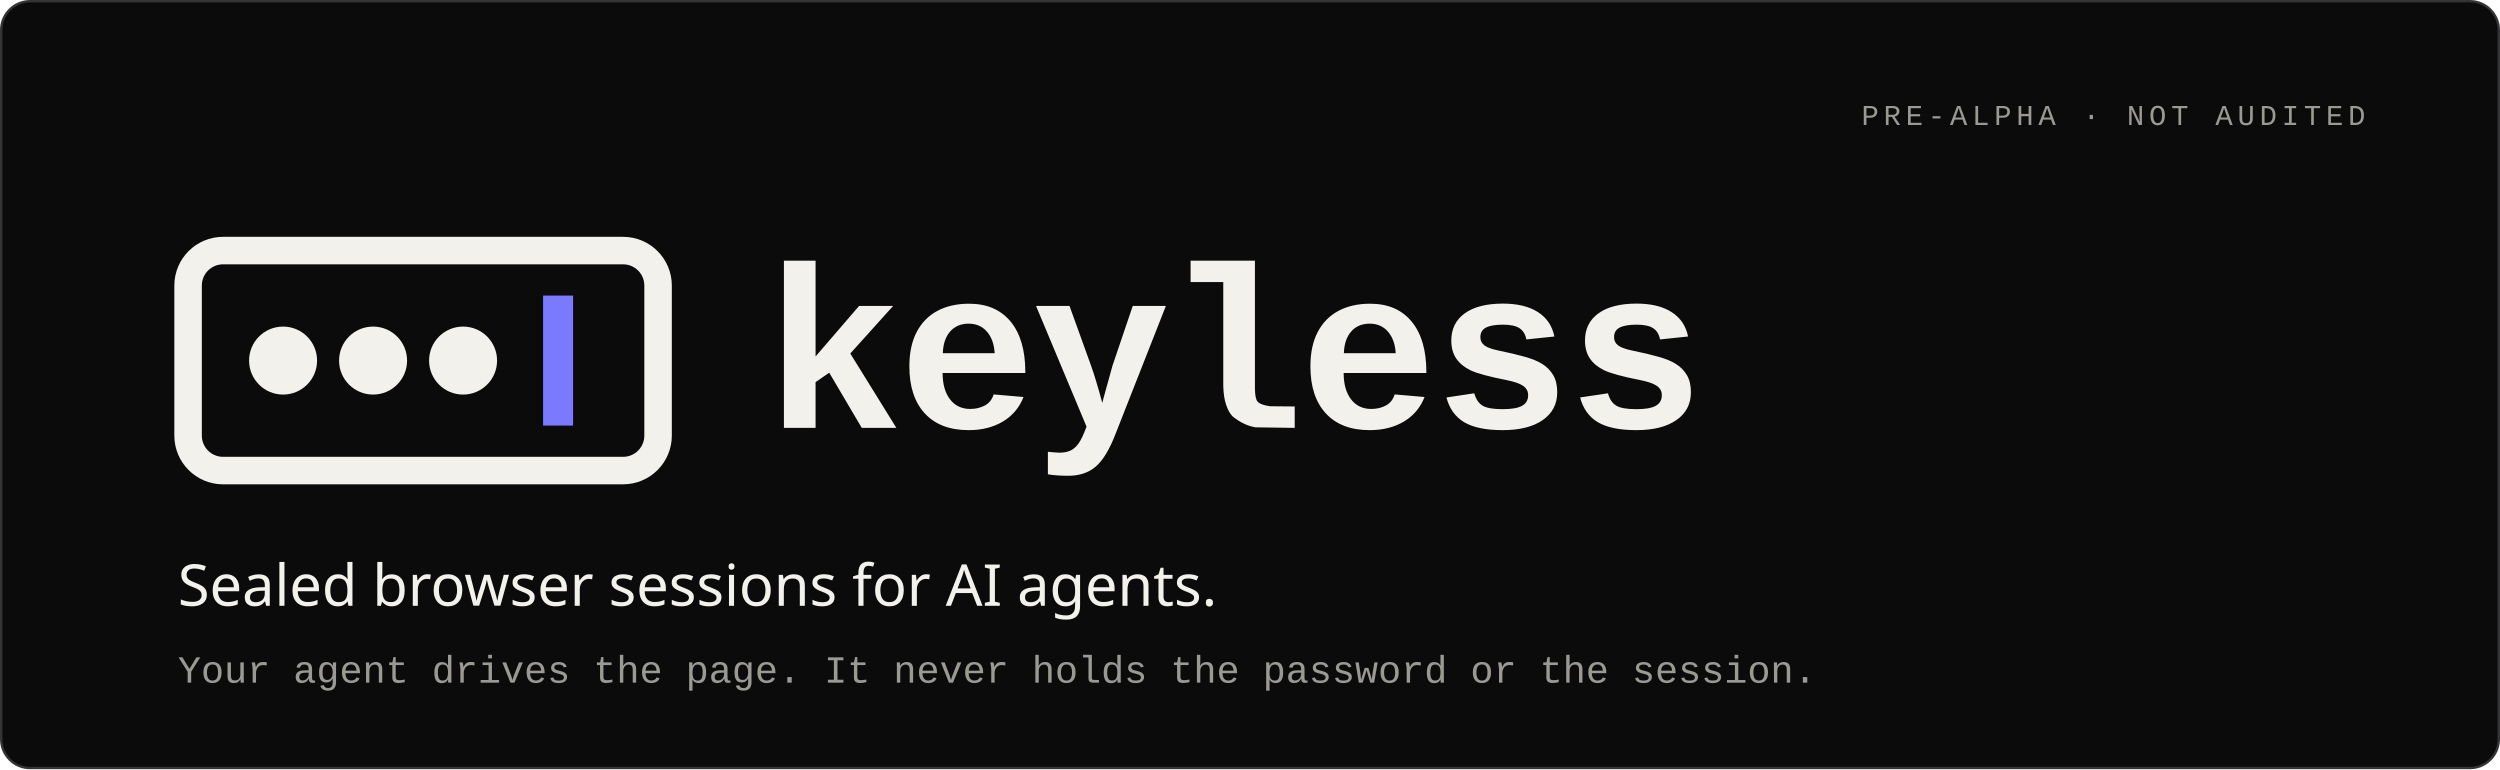
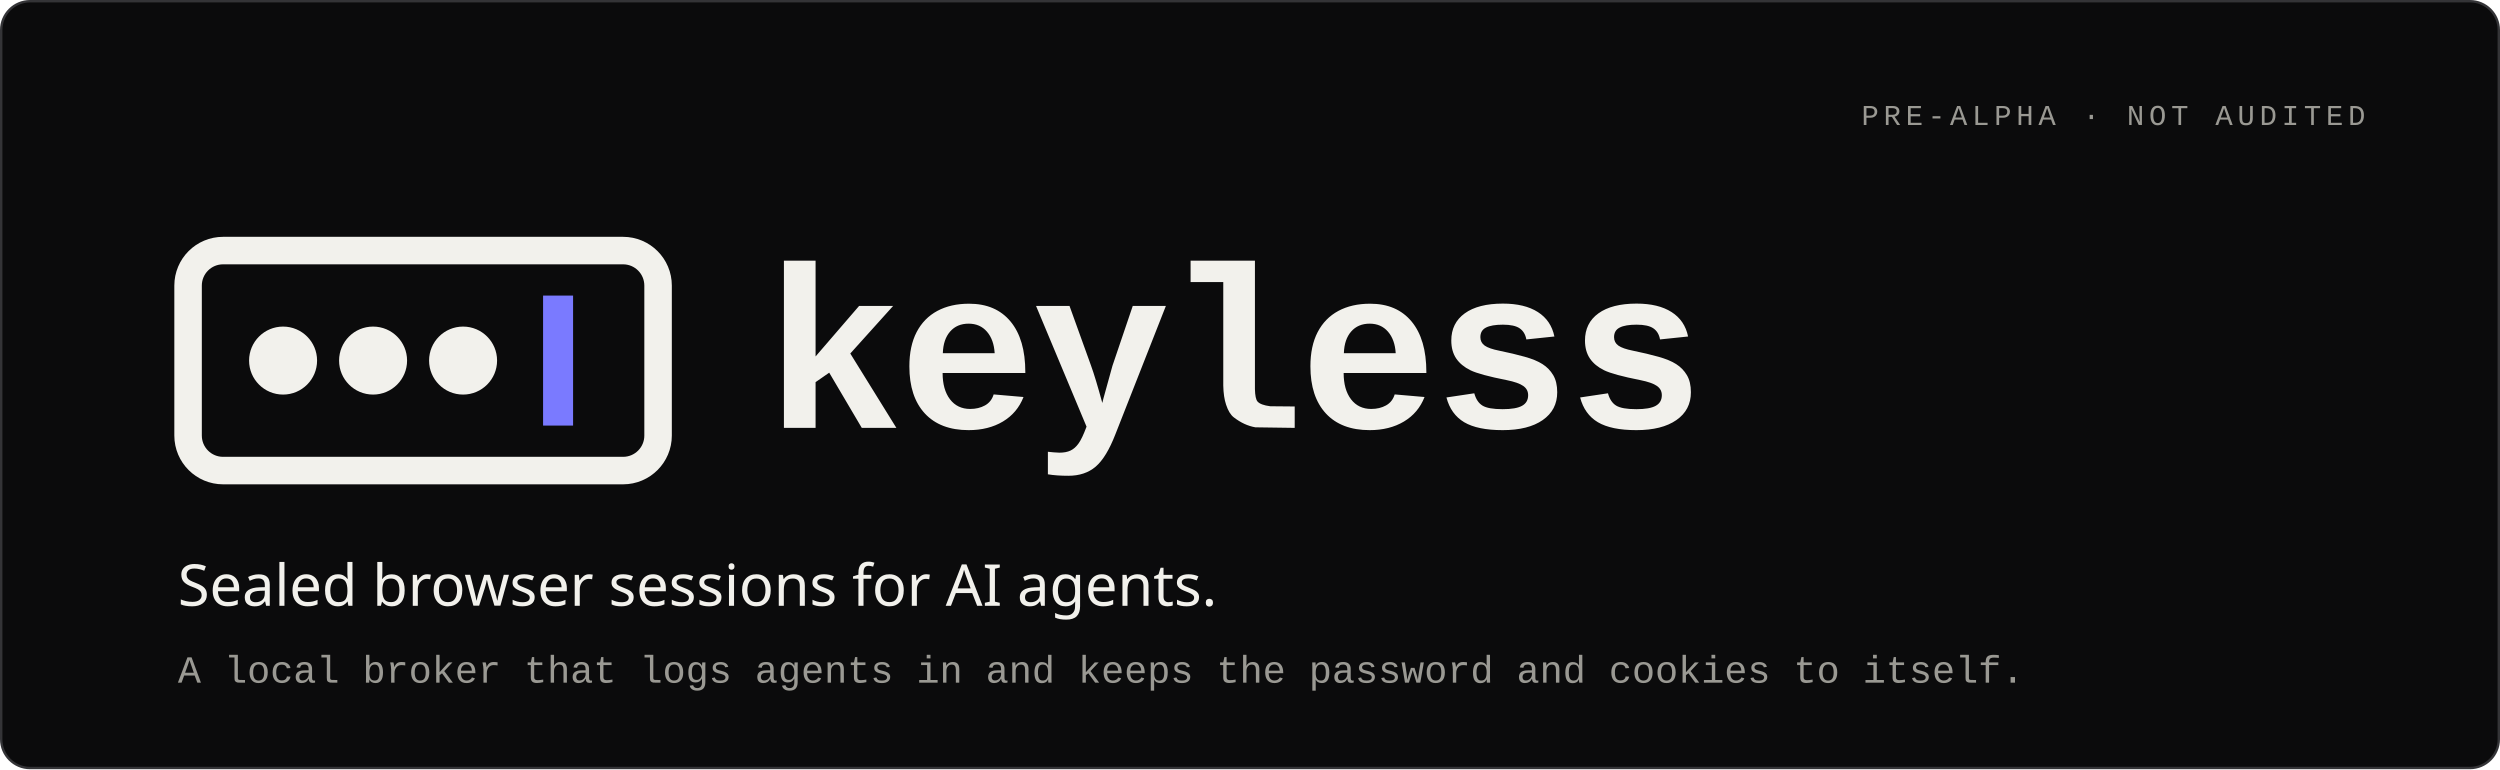
<svg xmlns="http://www.w3.org/2000/svg" viewBox="0 0 1040 320" width="1040" role="img" aria-label="keyless: sealed browser sessions for AI agents">
  <rect x="0.5" y="0.5" width="1039" height="319" rx="12" fill="#0b0b0c" stroke="#343437" />
  <text x="984" y="52" font-family="'JetBrains Mono', ui-monospace, SFMono-Regular, 'SF Mono', Menlo, Consolas, 'Liberation Mono', monospace" font-size="12" letter-spacing="2" fill="#9a9993" text-anchor="end">PRE-ALPHA · NOT AUDITED</text>
  <g transform="translate(72 98) scale(2.08)">
    <rect x="3" y="3" width="94" height="44" rx="7" fill="none" stroke="#f2f1ec" stroke-width="5.5" />
    <circle cx="22" cy="25" r="6.8" fill="#f2f1ec" />
    <circle cx="40" cy="25" r="6.8" fill="#f2f1ec" />
    <circle cx="58" cy="25" r="6.8" fill="#f2f1ec" />
    <rect x="74" y="12" width="6" height="26" fill="#7a7aff" />
  </g>
  <text x="318" y="178" font-family="'JetBrains Mono', ui-monospace, SFMono-Regular, 'SF Mono', Menlo, Consolas, 'Liberation Mono', monospace" font-size="96" font-weight="700" letter-spacing="-2" fill="#f2f1ec">keyless</text>
  <text x="74" y="252" font-family="'IBM Plex Sans', -apple-system, BlinkMacSystemFont, 'Segoe UI', 'Noto Sans', Helvetica, Arial, sans-serif" font-size="24" font-weight="500" fill="#f2f1ec">Sealed browser sessions for AI agents.</text>
-   <text x="74" y="284" font-family="'JetBrains Mono', ui-monospace, SFMono-Regular, 'SF Mono', Menlo, Consolas, 'Liberation Mono', monospace" font-size="16" fill="#9a9993">Your agent drives the page. It never holds the password or the session.</text>
+   <text x="74" y="284" font-family="'JetBrains Mono', ui-monospace, SFMono-Regular, 'SF Mono', Menlo, Consolas, 'Liberation Mono', monospace" font-size="16" fill="#9a9993">A local broker that logs agents in and keeps the password and cookies to itself.</text>
</svg>
